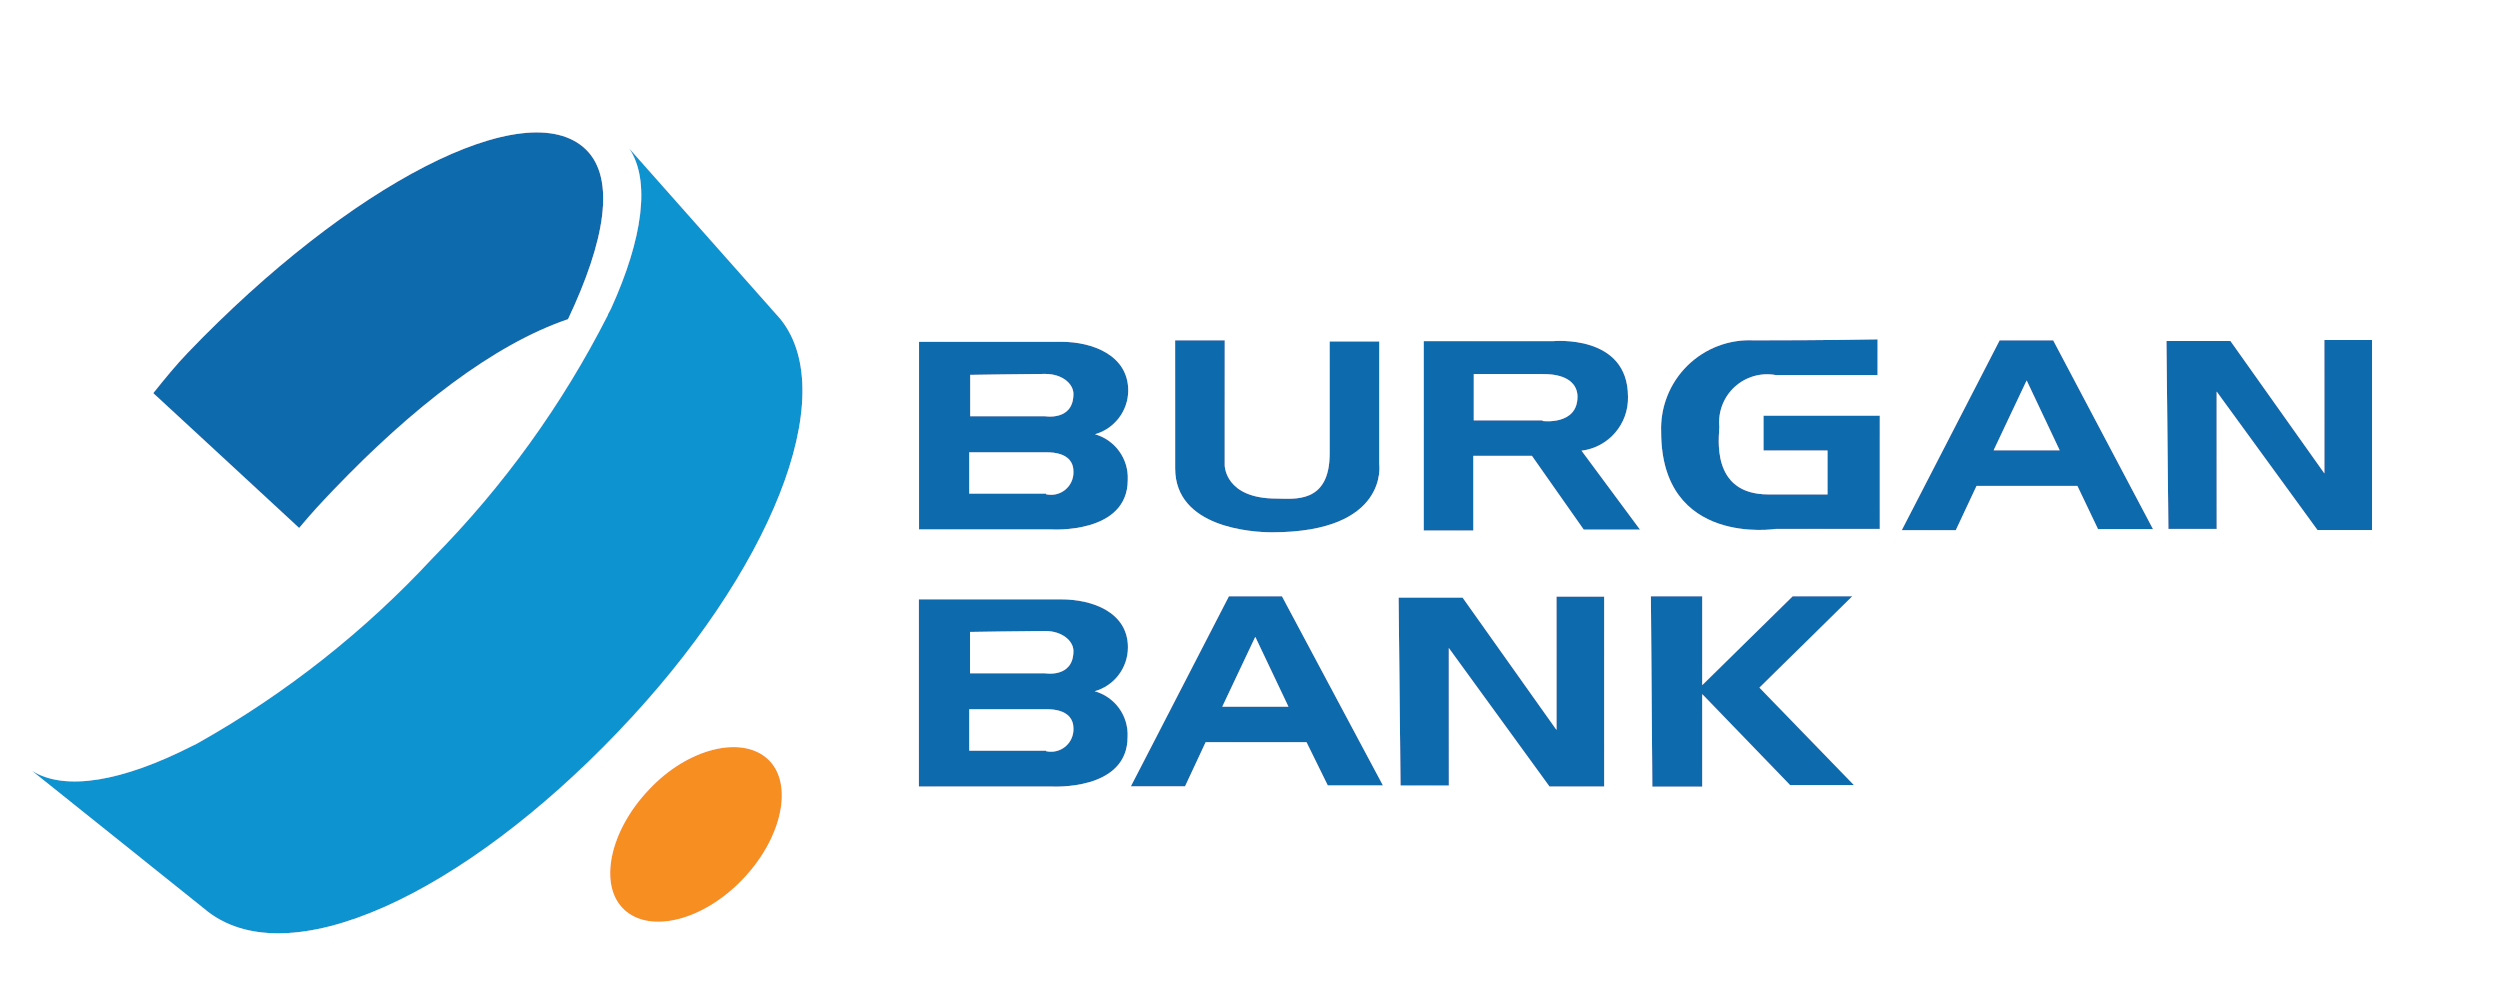
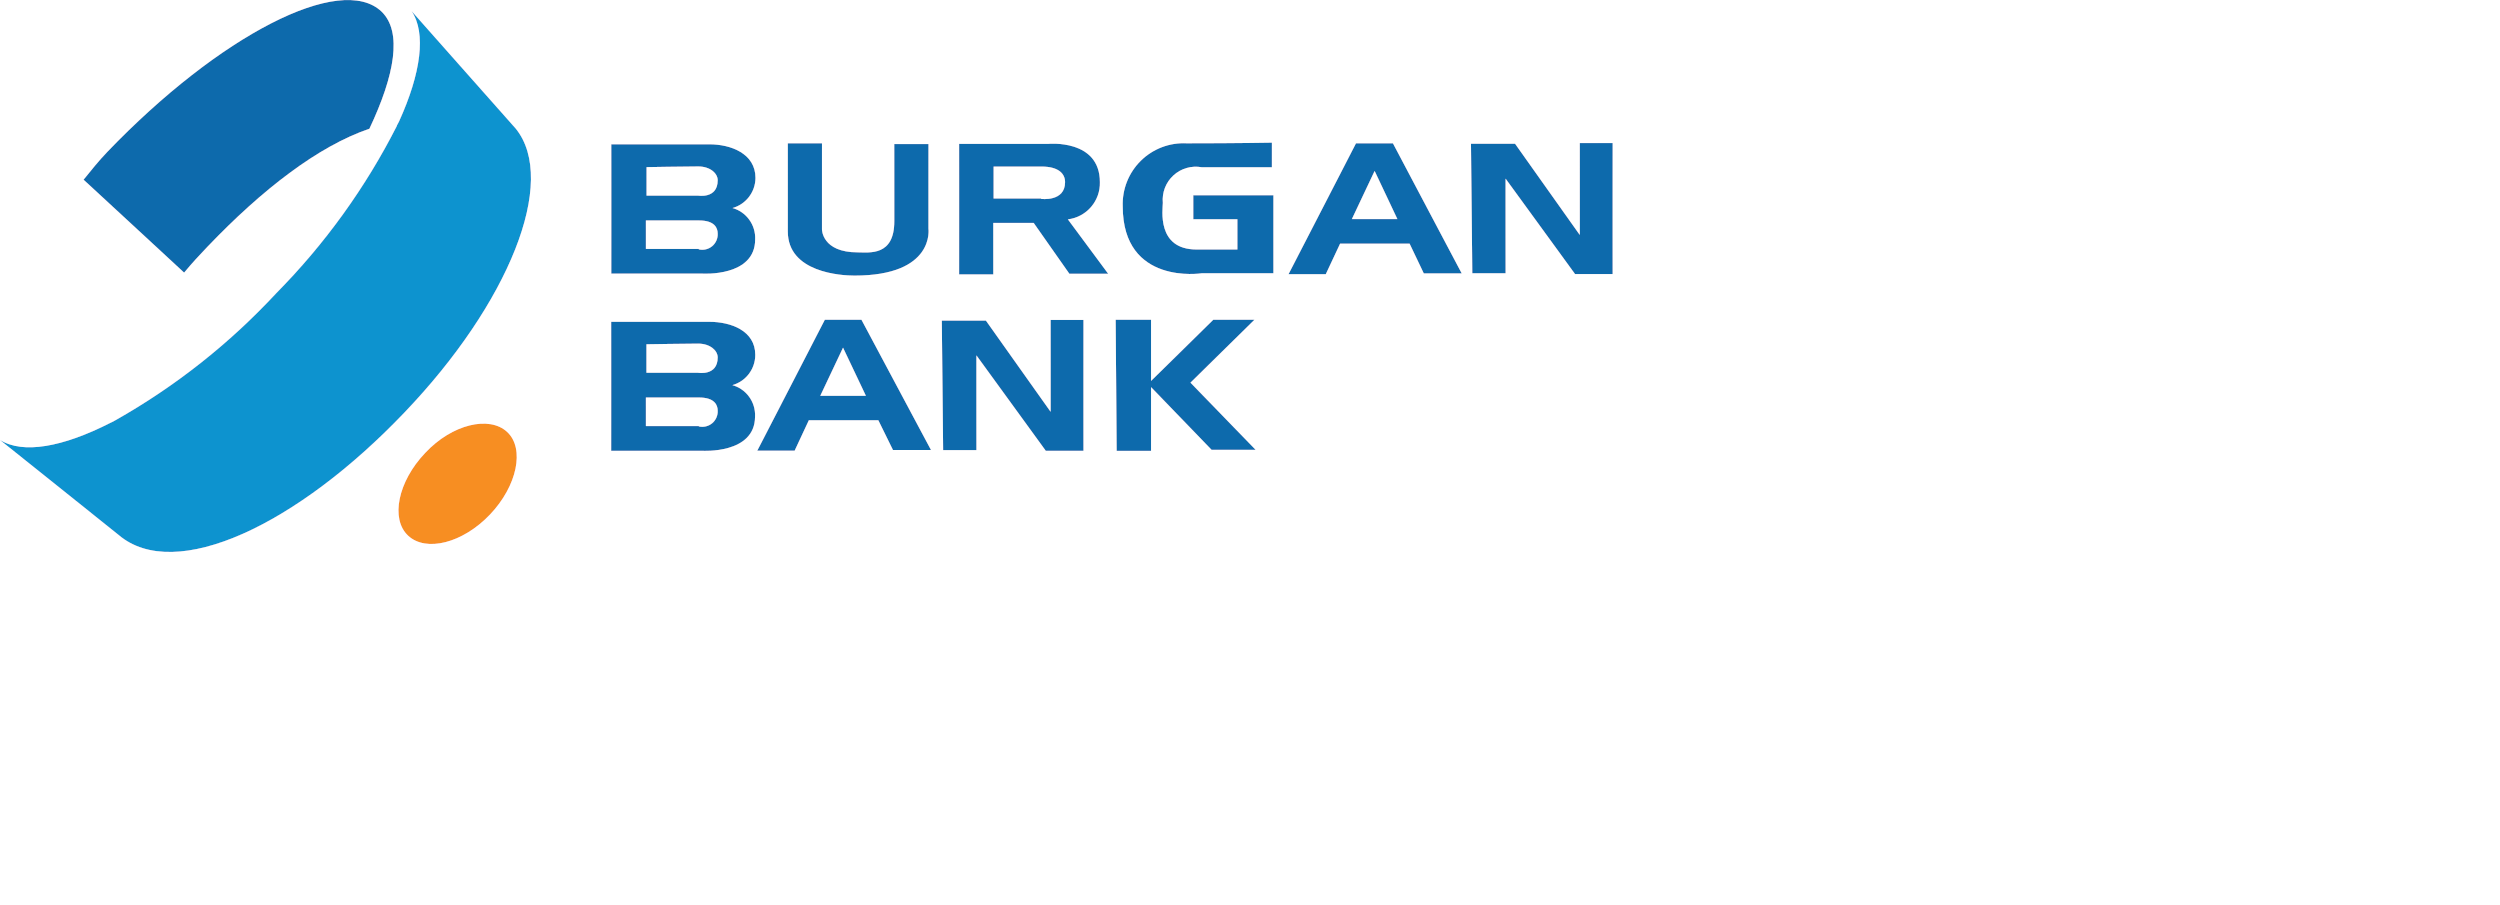
- <svg xmlns="http://www.w3.org/2000/svg" width="100" height="40.07" viewBox="-2 -2 156.28 50.07">
+ <svg xmlns="http://www.w3.org/2000/svg" version="1.1" x="0px" y="0px" width="226.771px" height="82.032px" viewBox="0 0 226.771 82.032" enable-background="new 0 0 226.771 82.032" xml:space="preserve">
  <defs>
    <style>.cls-1{fill:#1093cf;}.cls-2{fill:#f78e20;}.cls-3{fill:#086aac;}</style>
    <filter id="white-shadow" x="-50%" y="-50%" width="200%" height="200%">
      <feDropShadow dx="0" dy="0" stdDeviation="3" flood-color="white" />
    </filter>
  </defs>
  <g id="Layer_2" data-name="Layer 2" filter="url(#white-shadow)">
    <g id="Layer_1-2" data-name="Layer 1">
      <path class="cls-1" d="M37.33,1l8.92,10.06.54.61c3.84,4.77-.63,15.86-10.12,25.77C27,47.58,15.89,52.91,10.75,48.52L0,39.91c2.07,1.3,5.68.65,10-1.55l.27-.13.16-.09A60.44,60.44,0,0,0,25.06,26.59,60.66,60.66,0,0,0,36,11.41c0-.07.06-.12.08-.18L36.2,11C38.18,6.64,38.68,3,37.33,1" />
      <path class="cls-2" d="M38.57,41.08c-2.48,2.6-3.17,6-1.55,7.51s4.94.69,7.42-1.91,3.18-6,1.56-7.5-5-.7-7.43,1.9" />
      <path class="cls-3" d="M34.62,1.06C30.91-2.5,19.86,3.22,9.73,13.78c-.75.78-1.46,1.66-2.15,2.52l9.12,8.43c.73-.87,1.33-1.53,2.15-2.38,4.89-5.11,10-9.09,14.66-10.67,2.3-4.86,3-8.78,1.11-10.62" />
      <path class="cls-3" d="M71.43,13h3.13v7.81s0,2.08,3.23,2.08c1.06,0,3.33.37,3.33-2.82v-7h3.1v7.67S84.84,25,77.51,25c-1.22,0-6.05-.28-6.05-4s0-8,0-8" />
      <path class="cls-3" d="M115.37,13v2.17H109a3,3,0,0,0-3.52,3.23c0,.57-.6,4.23,3.06,4.23h3.7V19.89h-4V17.71h7.27v7.08H109s-7.16,1.12-7.16-6.07A5.52,5.52,0,0,1,107.64,13c4.58,0,7.73-.06,7.73-.06" />
      <path class="cls-3" d="M94.43,18h-4.3V15.11h4.35c1.59,0,2.13.69,2.13,1.41,0,1.81-2.18,1.52-2.18,1.52m2.44,1.86a3.31,3.31,0,0,0,2.9-3.38c0-3.93-4.69-3.47-4.69-3.47H87V24.89h3.1V20.22l3.66,0L97,24.83h3.52Z" />
      <path class="cls-3" d="M63.31,17.74H58.65V15.16s3.61-.06,4.69-.06,1.76.63,1.76,1.25c0,1.71-1.79,1.39-1.79,1.39m.08,4.84h-4.8V20l4.83,0c1.4,0,1.68.68,1.68,1.19a1.4,1.4,0,0,1-1.71,1.43m3-3.73a2.86,2.86,0,0,0,2.14-2.75c0-2.22-2.25-3.05-4.18-3.05l-8.9,0V24.82h8.28s4.77.31,4.77-3.1a2.83,2.83,0,0,0-2.11-2.87" />
      <path class="cls-3" d="M63.31,33.81H58.64V31.23s3.61-.06,4.69-.06,1.77.63,1.77,1.25c0,1.71-1.79,1.39-1.79,1.39m.08,4.84h-4.8V36.06l4.83,0c1.39,0,1.68.68,1.68,1.19a1.4,1.4,0,0,1-1.71,1.43m3-3.73a2.85,2.85,0,0,0,2.12-2.76c0-2.21-2.24-3-4.17-3l-8.9,0V40.89h8.27s4.78.31,4.78-3.1a2.82,2.82,0,0,0-2.1-2.87" />
      <polygon class="cls-3" points="101.2 29 101.29 40.9 104.41 40.9 104.41 35.12 109.9 40.8 113.89 40.8 107.99 34.71 113.79 29 110.06 29 104.41 34.55 104.41 29 101.2 29" />
      <path class="cls-3" d="M74.41,35.9l2.06-4.36,2.07,4.36ZM78.14,29H74.82L68.69,40.88h3.39l1.29-2.76h6.3L81,40.82h3.45Z" />
      <polygon class="cls-3" points="85.43 29.08 89.43 29.08 95.3 37.35 95.3 29.02 98.28 29.02 98.28 40.89 94.86 40.89 88.57 32.24 88.57 40.83 85.55 40.83 85.43 29.08" />
      <path class="cls-3" d="M122.63,19.87l2.06-4.36,2.06,4.36ZM126.35,13H123l-6.12,11.87h3.38l1.3-2.77h6.3l1.29,2.7h3.44Z" />
      <polygon class="cls-3" points="133.43 13.04 137.43 13.04 143.3 21.31 143.3 12.98 146.28 12.98 146.28 24.86 142.87 24.86 136.57 16.21 136.57 24.79 133.55 24.79 133.43 13.04" />
    </g>
  </g>
</svg>
